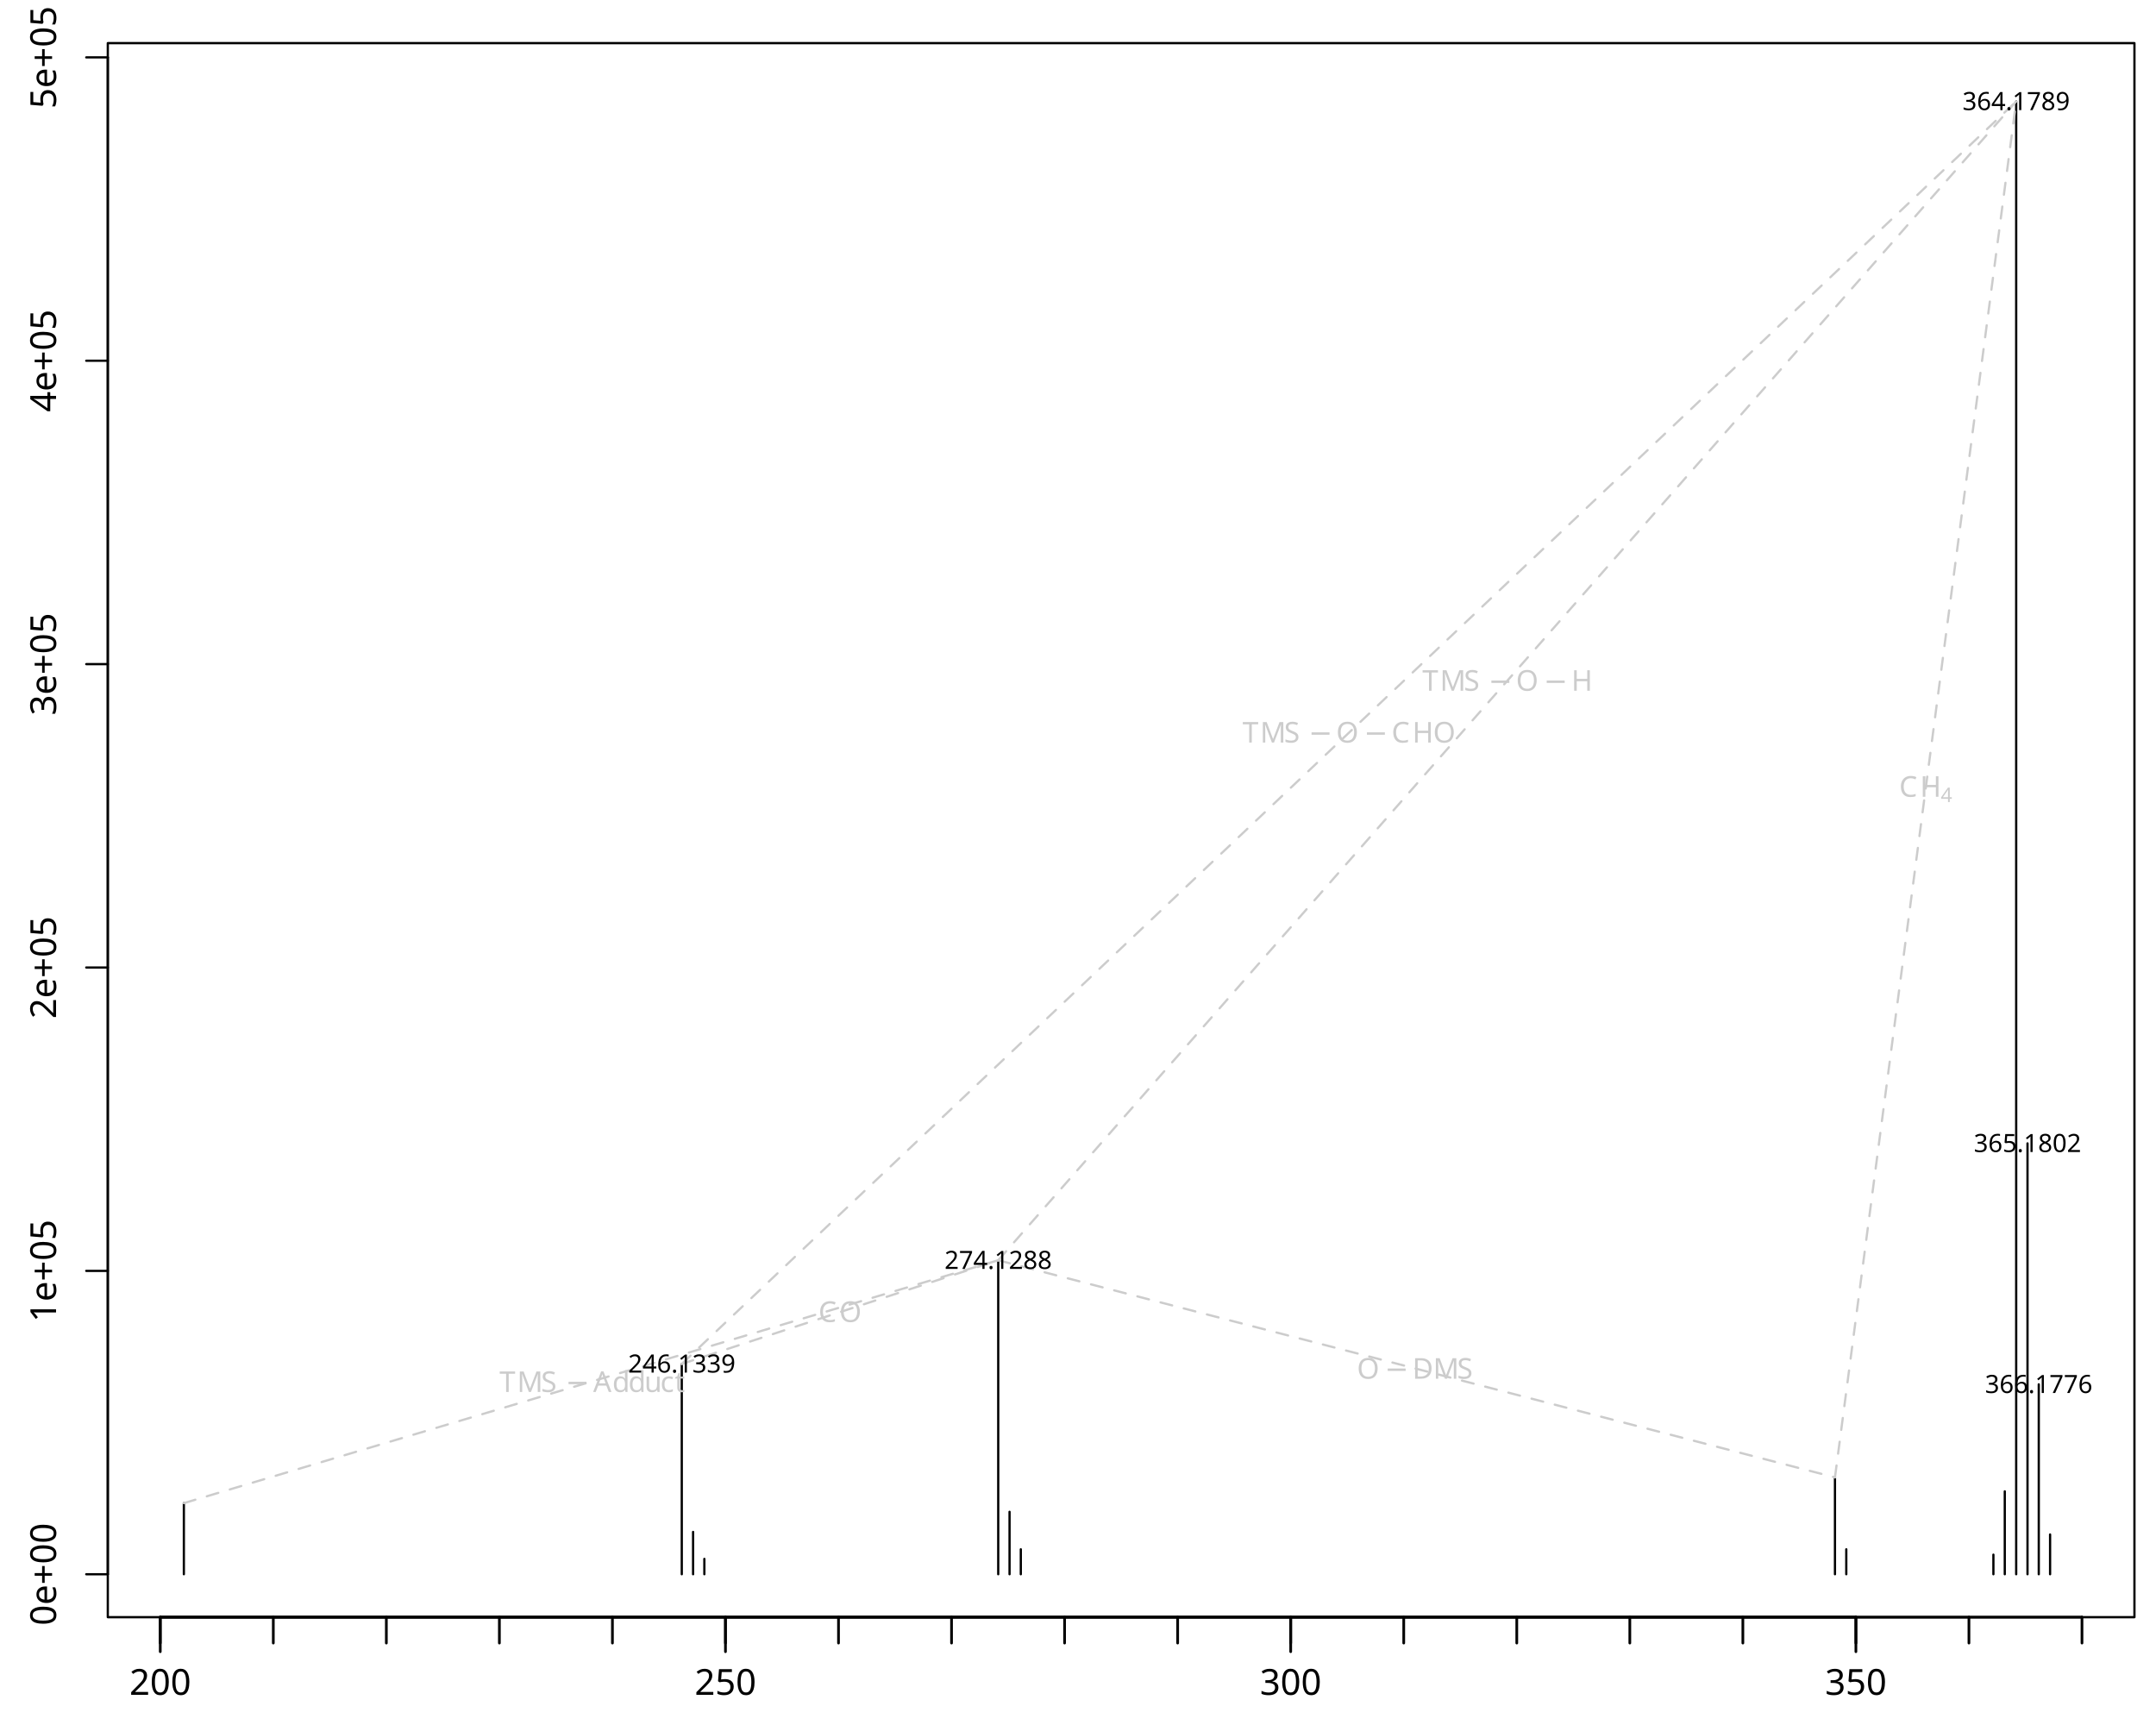
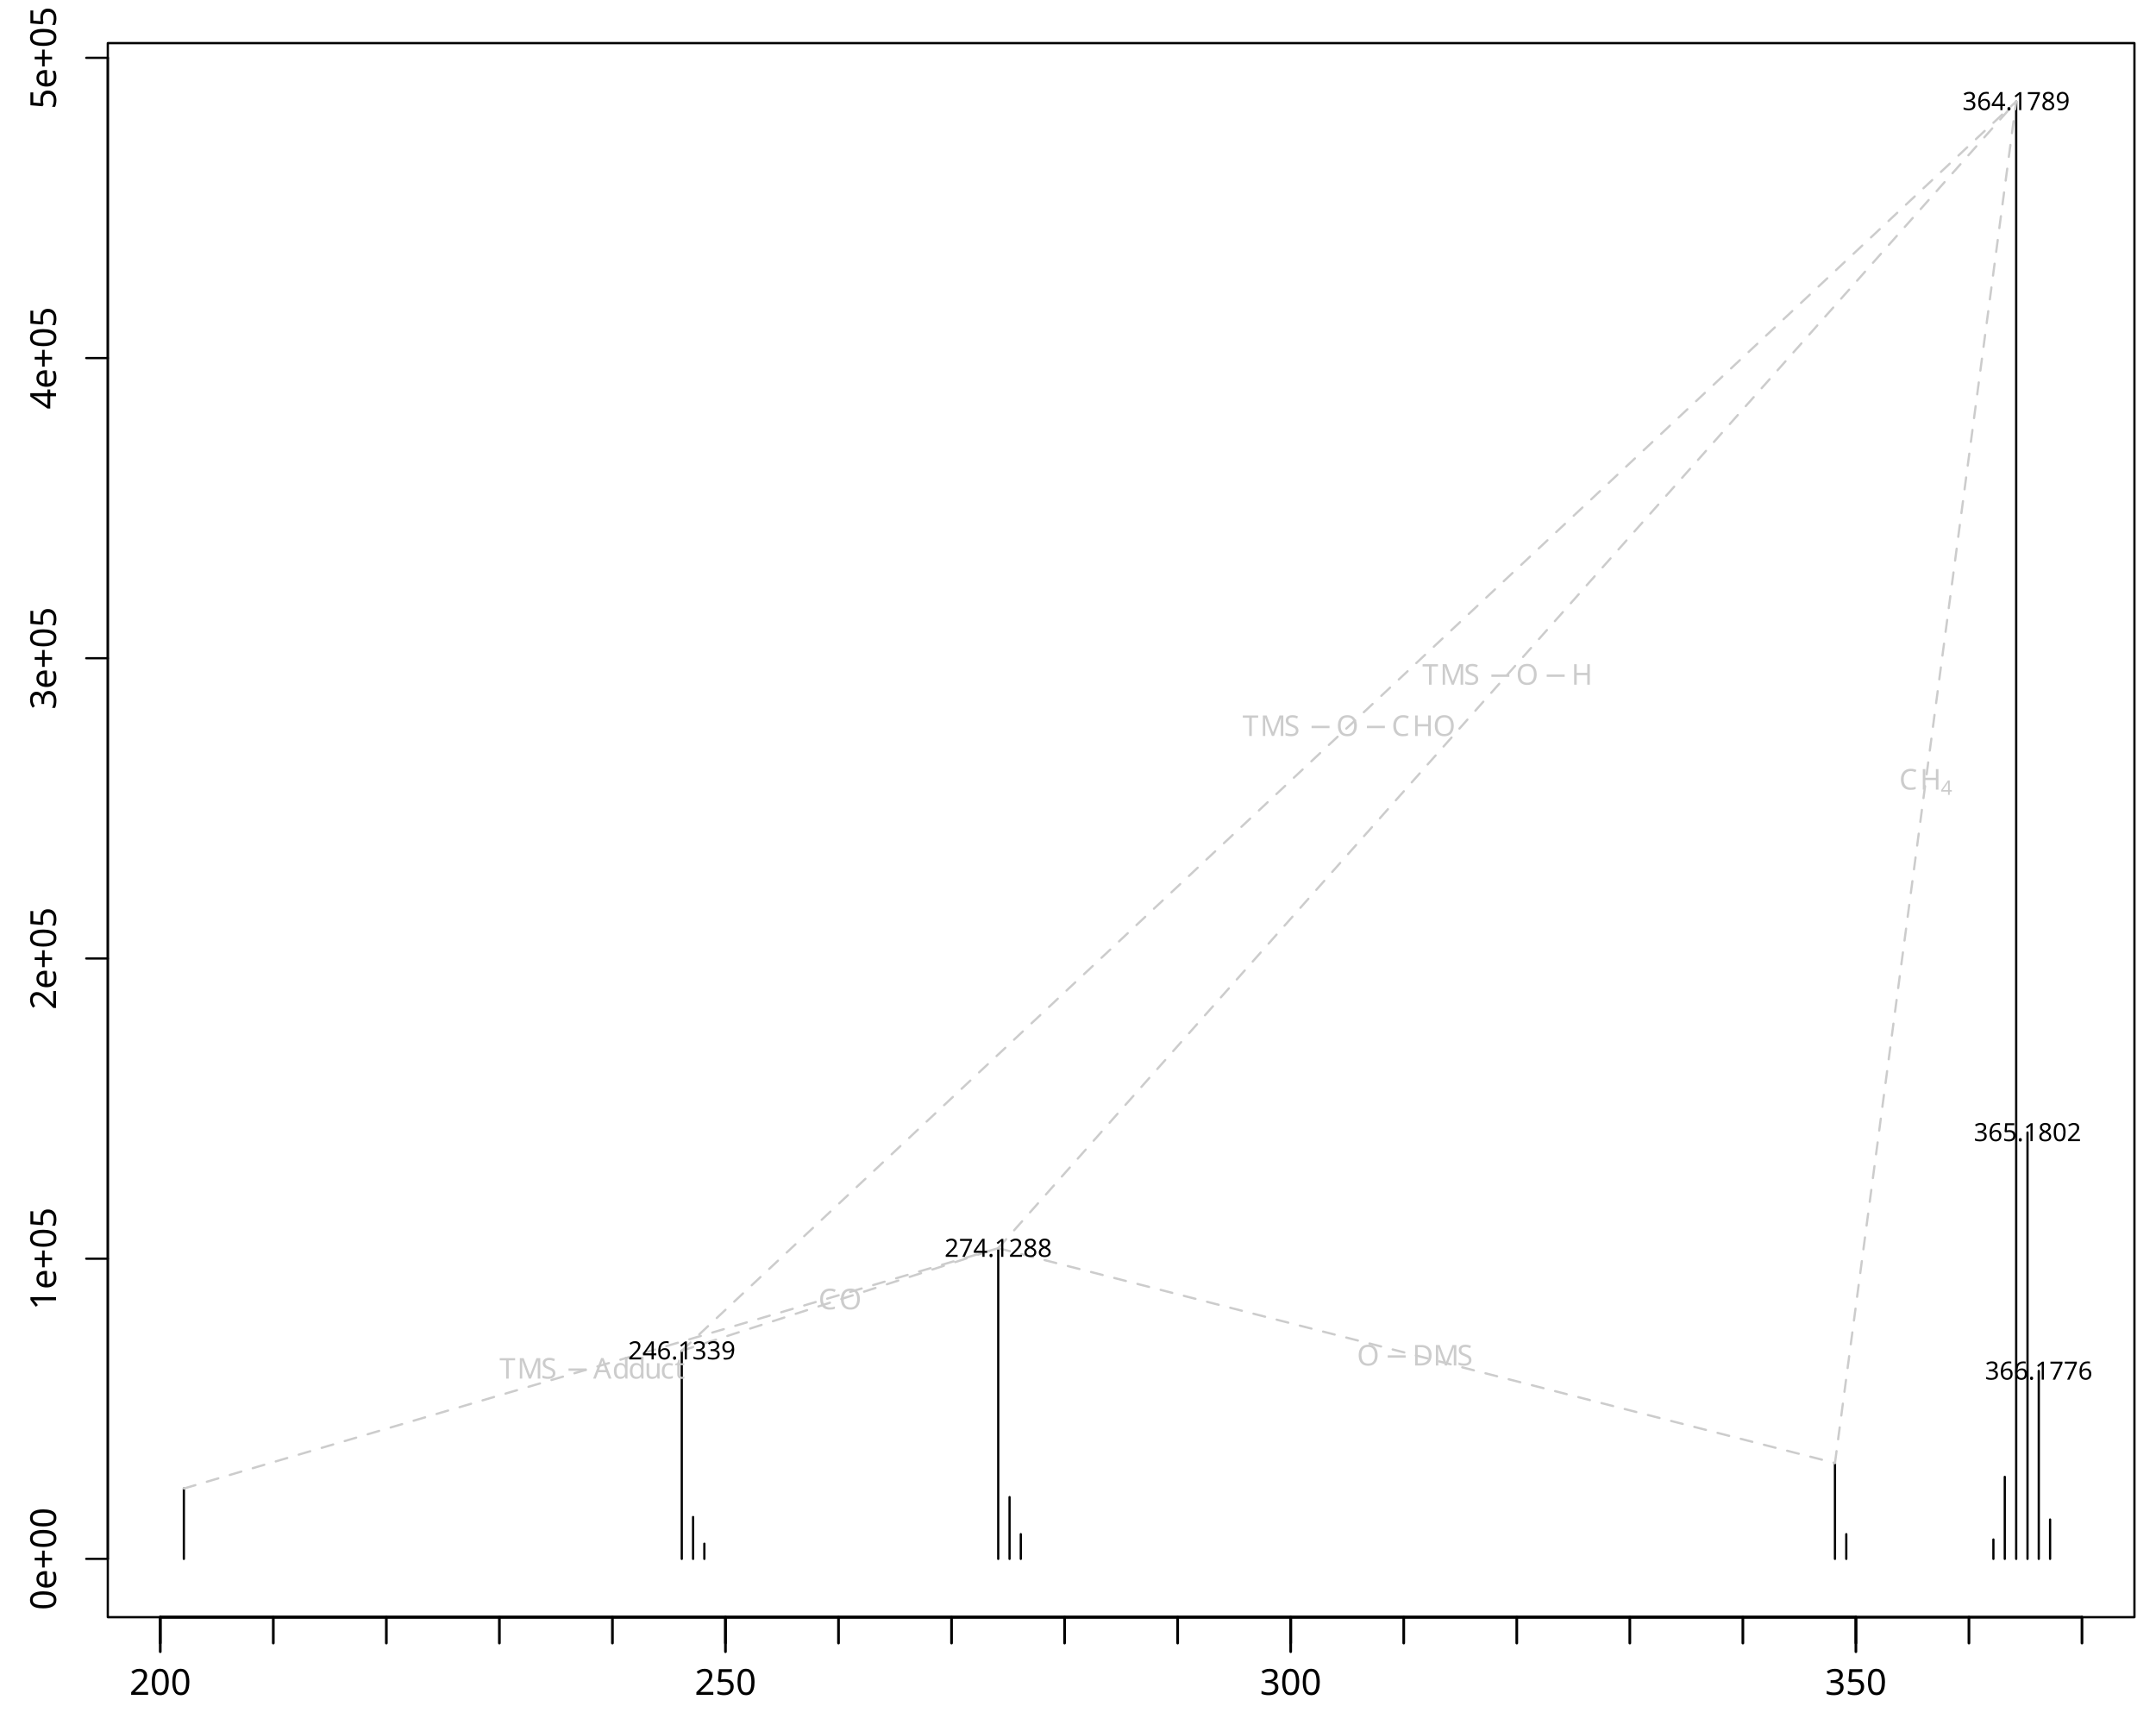
<svg xmlns="http://www.w3.org/2000/svg" class="svglite" data-engine-version="2.0" width="720.00pt" height="576.00pt" viewBox="0 0 720.00 576.00">
  <defs>
    <style type="text/css">
    .svglite line, .svglite polyline, .svglite polygon, .svglite path, .svglite rect, .svglite circle {
      fill: none;
      stroke: #000000;
      stroke-linecap: round;
      stroke-linejoin: round;
      stroke-miterlimit: 10.00;
    }
  </style>
  </defs>
  <rect width="100%" height="100%" style="stroke: none; fill: #FFFFFF;" />
  <defs>
    <clipPath id="cpMC4wMHw3MjAuMDB8MC4wMHw1NzYuMDA=">
      <rect x="0.00" y="0.00" width="720.00" height="576.00" />
    </clipPath>
  </defs>
  <g clip-path="url(#cpMC4wMHw3MjAuMDB8MC4wMHw1NzYuMDA=)">
</g>
  <defs>
    <clipPath id="cpMzYuMDB8NzEyLjgwfDE0LjQwfDU0MC4wMA==">
      <rect x="36.00" y="14.40" width="676.80" height="525.60" />
    </clipPath>
  </defs>
  <g clip-path="url(#cpMzYuMDB8NzEyLjgwfDE0LjQwfDU0MC4wMA==)">
-     <line x1="61.40" y1="525.66" x2="61.40" y2="501.92" style="stroke-width: 0.75;" />
-     <line x1="227.68" y1="525.66" x2="227.68" y2="455.43" style="stroke-width: 0.75;" />
-     <line x1="231.46" y1="525.66" x2="231.46" y2="511.53" style="stroke-width: 0.75;" />
-     <line x1="235.22" y1="525.66" x2="235.22" y2="520.53" style="stroke-width: 0.75;" />
-     <line x1="333.36" y1="525.66" x2="333.36" y2="420.82" style="stroke-width: 0.75;" />
-     <line x1="337.14" y1="525.66" x2="337.14" y2="504.81" style="stroke-width: 0.75;" />
-     <line x1="340.90" y1="525.66" x2="340.90" y2="517.33" style="stroke-width: 0.75;" />
-     <line x1="612.79" y1="525.66" x2="612.79" y2="493.31" style="stroke-width: 0.75;" />
-     <line x1="616.57" y1="525.66" x2="616.57" y2="517.33" style="stroke-width: 0.75;" />
-     <line x1="665.70" y1="525.66" x2="665.70" y2="519.12" style="stroke-width: 0.75;" />
-     <line x1="669.50" y1="525.66" x2="669.50" y2="497.98" style="stroke-width: 0.75;" />
-     <line x1="673.31" y1="525.66" x2="673.31" y2="33.87" style="stroke-width: 0.75;" />
-     <line x1="677.09" y1="525.66" x2="677.09" y2="381.79" style="stroke-width: 0.75;" />
-     <line x1="680.85" y1="525.66" x2="680.85" y2="462.25" style="stroke-width: 0.75;" />
-     <line x1="684.63" y1="525.66" x2="684.63" y2="512.38" style="stroke-width: 0.75;" />
+     <line x1="61.40" y1="520.53" x2="61.40" y2="497.04" style="stroke-width: 0.75;" />
+     <line x1="227.68" y1="520.53" x2="227.68" y2="451.03" style="stroke-width: 0.75;" />
+     <line x1="231.46" y1="520.53" x2="231.46" y2="506.55" style="stroke-width: 0.75;" />
+     <line x1="235.22" y1="520.53" x2="235.22" y2="515.46" style="stroke-width: 0.75;" />
+     <line x1="333.36" y1="520.53" x2="333.36" y2="416.78" style="stroke-width: 0.75;" />
+     <line x1="337.14" y1="520.53" x2="337.14" y2="499.90" style="stroke-width: 0.75;" />
+     <line x1="340.90" y1="520.53" x2="340.90" y2="512.28" style="stroke-width: 0.75;" />
+     <line x1="612.79" y1="520.53" x2="612.79" y2="488.52" style="stroke-width: 0.75;" />
+     <line x1="616.57" y1="520.53" x2="616.57" y2="512.28" style="stroke-width: 0.75;" />
+     <line x1="665.70" y1="520.53" x2="665.70" y2="514.06" style="stroke-width: 0.75;" />
+     <line x1="669.50" y1="520.53" x2="669.50" y2="493.14" style="stroke-width: 0.75;" />
+     <line x1="673.31" y1="520.53" x2="673.31" y2="33.87" style="stroke-width: 0.75;" />
+     <line x1="677.09" y1="520.53" x2="677.09" y2="378.16" style="stroke-width: 0.75;" />
+     <line x1="680.85" y1="520.53" x2="680.85" y2="457.78" style="stroke-width: 0.75;" />
+     <line x1="684.63" y1="520.53" x2="684.63" y2="507.39" style="stroke-width: 0.75;" />
  </g>
  <g clip-path="url(#cpMC4wMHw3MjAuMDB8MC4wMHw1NzYuMDA=)">
-     <line x1="36.00" y1="525.66" x2="36.00" y2="19.16" style="stroke-width: 0.75;" />
-     <line x1="36.00" y1="525.66" x2="28.80" y2="525.66" style="stroke-width: 0.75;" />
-     <line x1="36.00" y1="424.36" x2="28.80" y2="424.36" style="stroke-width: 0.75;" />
-     <line x1="36.00" y1="323.06" x2="28.80" y2="323.06" style="stroke-width: 0.75;" />
-     <line x1="36.00" y1="221.76" x2="28.80" y2="221.76" style="stroke-width: 0.75;" />
-     <line x1="36.00" y1="120.46" x2="28.80" y2="120.46" style="stroke-width: 0.75;" />
-     <line x1="36.00" y1="19.16" x2="28.80" y2="19.16" style="stroke-width: 0.75;" />
-     <text transform="translate(18.72,525.66) rotate(-90)" text-anchor="middle" style="font-size: 12.00px; font-family: sans;" textLength="33.71px" lengthAdjust="spacingAndGlyphs">0e+00</text>
-     <text transform="translate(18.72,424.36) rotate(-90)" text-anchor="middle" style="font-size: 12.00px; font-family: sans;" textLength="33.71px" lengthAdjust="spacingAndGlyphs">1e+05</text>
-     <text transform="translate(18.72,323.06) rotate(-90)" text-anchor="middle" style="font-size: 12.00px; font-family: sans;" textLength="33.71px" lengthAdjust="spacingAndGlyphs">2e+05</text>
-     <text transform="translate(18.72,221.76) rotate(-90)" text-anchor="middle" style="font-size: 12.00px; font-family: sans;" textLength="33.71px" lengthAdjust="spacingAndGlyphs">3e+05</text>
-     <text transform="translate(18.72,120.46) rotate(-90)" text-anchor="middle" style="font-size: 12.00px; font-family: sans;" textLength="33.71px" lengthAdjust="spacingAndGlyphs">4e+05</text>
-     <text transform="translate(18.72,19.16) rotate(-90)" text-anchor="middle" style="font-size: 12.00px; font-family: sans;" textLength="33.71px" lengthAdjust="spacingAndGlyphs">5e+05</text>
+     <line x1="36.00" y1="520.53" x2="36.00" y2="19.31" style="stroke-width: 0.75;" />
+     <line x1="36.00" y1="520.53" x2="28.80" y2="520.53" style="stroke-width: 0.75;" />
+     <line x1="36.00" y1="420.29" x2="28.80" y2="420.29" style="stroke-width: 0.75;" />
+     <line x1="36.00" y1="320.05" x2="28.80" y2="320.05" style="stroke-width: 0.75;" />
+     <line x1="36.00" y1="219.80" x2="28.80" y2="219.80" style="stroke-width: 0.75;" />
+     <line x1="36.00" y1="119.56" x2="28.80" y2="119.56" style="stroke-width: 0.75;" />
+     <line x1="36.00" y1="19.31" x2="28.80" y2="19.31" style="stroke-width: 0.75;" />
+     <text transform="translate(18.72,520.53) rotate(-90)" text-anchor="middle" style="font-size: 12.00px; font-family: sans;" textLength="33.71px" lengthAdjust="spacingAndGlyphs">0e+00</text>
+     <text transform="translate(18.72,420.29) rotate(-90)" text-anchor="middle" style="font-size: 12.00px; font-family: sans;" textLength="33.71px" lengthAdjust="spacingAndGlyphs">1e+05</text>
+     <text transform="translate(18.72,320.05) rotate(-90)" text-anchor="middle" style="font-size: 12.00px; font-family: sans;" textLength="33.71px" lengthAdjust="spacingAndGlyphs">2e+05</text>
+     <text transform="translate(18.72,219.80) rotate(-90)" text-anchor="middle" style="font-size: 12.00px; font-family: sans;" textLength="33.71px" lengthAdjust="spacingAndGlyphs">3e+05</text>
+     <text transform="translate(18.72,119.56) rotate(-90)" text-anchor="middle" style="font-size: 12.00px; font-family: sans;" textLength="33.71px" lengthAdjust="spacingAndGlyphs">4e+05</text>
+     <text transform="translate(18.72,19.31) rotate(-90)" text-anchor="middle" style="font-size: 12.00px; font-family: sans;" textLength="33.71px" lengthAdjust="spacingAndGlyphs">5e+05</text>
    <line x1="53.52" y1="540.00" x2="619.78" y2="540.00" style="stroke-width: 0.90;" />
    <line x1="53.52" y1="540.00" x2="53.52" y2="551.52" style="stroke-width: 0.90;" />
    <line x1="242.27" y1="540.00" x2="242.27" y2="551.52" style="stroke-width: 0.90;" />
    <line x1="431.03" y1="540.00" x2="431.03" y2="551.52" style="stroke-width: 0.90;" />
    <line x1="619.78" y1="540.00" x2="619.78" y2="551.52" style="stroke-width: 0.90;" />
    <text x="53.52" y="565.92" text-anchor="middle" style="font-size: 12.00px; font-family: sans;" textLength="20.02px" lengthAdjust="spacingAndGlyphs">200</text>
    <text x="242.27" y="565.92" text-anchor="middle" style="font-size: 12.00px; font-family: sans;" textLength="20.02px" lengthAdjust="spacingAndGlyphs">250</text>
    <text x="431.03" y="565.92" text-anchor="middle" style="font-size: 12.00px; font-family: sans;" textLength="20.02px" lengthAdjust="spacingAndGlyphs">300</text>
    <text x="619.78" y="565.92" text-anchor="middle" style="font-size: 12.00px; font-family: sans;" textLength="20.02px" lengthAdjust="spacingAndGlyphs">350</text>
    <line x1="53.52" y1="540.00" x2="695.28" y2="540.00" style="stroke-width: 0.90;" />
    <line x1="53.52" y1="540.00" x2="53.52" y2="548.64" style="stroke-width: 0.90;" />
    <line x1="91.27" y1="540.00" x2="91.27" y2="548.64" style="stroke-width: 0.90;" />
    <line x1="129.02" y1="540.00" x2="129.02" y2="548.64" style="stroke-width: 0.90;" />
    <line x1="166.77" y1="540.00" x2="166.77" y2="548.64" style="stroke-width: 0.90;" />
    <line x1="204.52" y1="540.00" x2="204.52" y2="548.64" style="stroke-width: 0.90;" />
    <line x1="242.27" y1="540.00" x2="242.27" y2="548.64" style="stroke-width: 0.90;" />
    <line x1="280.02" y1="540.00" x2="280.02" y2="548.64" style="stroke-width: 0.90;" />
    <line x1="317.77" y1="540.00" x2="317.77" y2="548.64" style="stroke-width: 0.90;" />
    <line x1="355.52" y1="540.00" x2="355.52" y2="548.64" style="stroke-width: 0.90;" />
    <line x1="393.28" y1="540.00" x2="393.28" y2="548.64" style="stroke-width: 0.90;" />
    <line x1="431.03" y1="540.00" x2="431.03" y2="548.64" style="stroke-width: 0.90;" />
    <line x1="468.78" y1="540.00" x2="468.78" y2="548.64" style="stroke-width: 0.90;" />
    <line x1="506.53" y1="540.00" x2="506.53" y2="548.64" style="stroke-width: 0.90;" />
    <line x1="544.28" y1="540.00" x2="544.28" y2="548.64" style="stroke-width: 0.90;" />
    <line x1="582.03" y1="540.00" x2="582.03" y2="548.64" style="stroke-width: 0.90;" />
    <line x1="619.78" y1="540.00" x2="619.78" y2="548.64" style="stroke-width: 0.90;" />
    <line x1="657.53" y1="540.00" x2="657.53" y2="548.64" style="stroke-width: 0.90;" />
    <line x1="695.28" y1="540.00" x2="695.28" y2="548.64" style="stroke-width: 0.90;" />
    <polygon points="36.00,540.00 712.80,540.00 712.80,14.40 36.00,14.40 " style="stroke-width: 0.75; fill: none;" />
  </g>
  <g clip-path="url(#cpMzYuMDB8NzEyLjgwfDE0LjQwfDU0MC4wMA==)">
-     <polyline points="612.79,493.31 673.31,33.87 " style="stroke-width: 0.75; stroke: #CCCCCC; stroke-dasharray: 4.00,4.00;" />
-     <text x="634.24" y="266.05" style="font-size: 9.60px; fill: #CCCCCC; font-family: sans;" textLength="6.94px" lengthAdjust="spacingAndGlyphs">C</text>
-     <text x="641.18" y="266.05" style="font-size: 9.60px; fill: #CCCCCC; font-family: sans;" textLength="6.94px" lengthAdjust="spacingAndGlyphs">H</text>
-     <text x="648.11" y="267.83" style="font-size: 6.72px; fill: #CCCCCC; font-family: sans;" textLength="3.74px" lengthAdjust="spacingAndGlyphs">4</text>
-     <polyline points="333.36,420.82 612.79,493.31 " style="stroke-width: 0.75; stroke: #CCCCCC; stroke-dasharray: 4.00,4.00;" />
-     <text x="453.16" y="460.37" style="font-size: 9.60px; fill: #CCCCCC; font-family: sans;" textLength="7.47px" lengthAdjust="spacingAndGlyphs">O</text>
-     <text x="462.41" y="460.37" style="font-size: 9.60px; fill: #CCCCCC; font-family: sans;" textLength="7.46px" lengthAdjust="spacingAndGlyphs">−</text>
-     <text x="471.65" y="460.37" style="font-size: 9.60px; fill: #CCCCCC; font-family: sans;" textLength="6.94px" lengthAdjust="spacingAndGlyphs">D</text>
-     <text x="478.58" y="460.37" style="font-size: 9.60px; fill: #CCCCCC; font-family: sans;" textLength="8.00px" lengthAdjust="spacingAndGlyphs">M</text>
-     <text x="486.58" y="460.37" style="font-size: 9.60px; fill: #CCCCCC; font-family: sans;" textLength="6.41px" lengthAdjust="spacingAndGlyphs">S</text>
-     <polyline points="227.68,455.43 673.31,33.87 " style="stroke-width: 0.75; stroke: #CCCCCC; stroke-dasharray: 4.00,4.00;" />
-     <text x="414.94" y="247.95" style="font-size: 9.60px; fill: #CCCCCC; font-family: sans;" textLength="5.86px" lengthAdjust="spacingAndGlyphs">T</text>
-     <text x="420.80" y="247.95" style="font-size: 9.60px; fill: #CCCCCC; font-family: sans;" textLength="8.00px" lengthAdjust="spacingAndGlyphs">M</text>
-     <text x="428.80" y="247.95" style="font-size: 9.60px; fill: #CCCCCC; font-family: sans;" textLength="6.41px" lengthAdjust="spacingAndGlyphs">S</text>
-     <text x="436.98" y="247.95" style="font-size: 9.60px; fill: #CCCCCC; font-family: sans;" textLength="7.46px" lengthAdjust="spacingAndGlyphs">−</text>
-     <text x="446.22" y="247.95" style="font-size: 9.60px; fill: #CCCCCC; font-family: sans;" textLength="7.47px" lengthAdjust="spacingAndGlyphs">O</text>
-     <text x="455.47" y="247.95" style="font-size: 9.60px; fill: #CCCCCC; font-family: sans;" textLength="7.46px" lengthAdjust="spacingAndGlyphs">−</text>
-     <text x="464.71" y="247.95" style="font-size: 9.60px; fill: #CCCCCC; font-family: sans;" textLength="6.94px" lengthAdjust="spacingAndGlyphs">C</text>
-     <text x="471.64" y="247.95" style="font-size: 9.60px; fill: #CCCCCC; font-family: sans;" textLength="6.94px" lengthAdjust="spacingAndGlyphs">H</text>
-     <text x="478.58" y="247.95" style="font-size: 9.60px; fill: #CCCCCC; font-family: sans;" textLength="7.47px" lengthAdjust="spacingAndGlyphs">O</text>
-     <polyline points="61.40,501.92 333.36,420.82 " style="stroke-width: 0.75; stroke: #CCCCCC; stroke-dasharray: 4.00,4.00;" />
-     <text x="166.79" y="464.80" style="font-size: 9.60px; fill: #CCCCCC; font-family: sans;" textLength="5.86px" lengthAdjust="spacingAndGlyphs">T</text>
-     <text x="172.66" y="464.80" style="font-size: 9.60px; fill: #CCCCCC; font-family: sans;" textLength="8.00px" lengthAdjust="spacingAndGlyphs">M</text>
-     <text x="180.66" y="464.80" style="font-size: 9.60px; fill: #CCCCCC; font-family: sans;" textLength="6.41px" lengthAdjust="spacingAndGlyphs">S</text>
-     <text x="188.84" y="464.80" style="font-size: 9.60px; fill: #CCCCCC; font-family: sans;" textLength="7.46px" lengthAdjust="spacingAndGlyphs">−</text>
-     <text x="198.08" y="464.80" style="font-size: 9.60px; fill: #CCCCCC; font-family: sans;" textLength="6.41px" lengthAdjust="spacingAndGlyphs">A</text>
-     <text x="204.48" y="464.80" style="font-size: 9.60px; fill: #CCCCCC; font-family: sans;" textLength="5.34px" lengthAdjust="spacingAndGlyphs">d</text>
-     <text x="209.82" y="464.80" style="font-size: 9.60px; fill: #CCCCCC; font-family: sans;" textLength="5.34px" lengthAdjust="spacingAndGlyphs">d</text>
-     <text x="215.16" y="464.80" style="font-size: 9.60px; fill: #CCCCCC; font-family: sans;" textLength="5.34px" lengthAdjust="spacingAndGlyphs">u</text>
-     <text x="220.50" y="464.80" style="font-size: 9.60px; fill: #CCCCCC; font-family: sans;" textLength="4.80px" lengthAdjust="spacingAndGlyphs">c</text>
-     <text x="225.30" y="464.80" style="font-size: 9.60px; fill: #CCCCCC; font-family: sans;" textLength="2.67px" lengthAdjust="spacingAndGlyphs">t</text>
-     <polyline points="333.36,420.82 673.31,33.87 " style="stroke-width: 0.75; stroke: #CCCCCC; stroke-dasharray: 4.00,4.00;" />
-     <text x="474.98" y="230.65" style="font-size: 9.60px; fill: #CCCCCC; font-family: sans;" textLength="5.86px" lengthAdjust="spacingAndGlyphs">T</text>
-     <text x="480.85" y="230.65" style="font-size: 9.60px; fill: #CCCCCC; font-family: sans;" textLength="8.00px" lengthAdjust="spacingAndGlyphs">M</text>
-     <text x="488.85" y="230.65" style="font-size: 9.60px; fill: #CCCCCC; font-family: sans;" textLength="6.41px" lengthAdjust="spacingAndGlyphs">S</text>
-     <text x="497.03" y="230.65" style="font-size: 9.60px; fill: #CCCCCC; font-family: sans;" textLength="7.46px" lengthAdjust="spacingAndGlyphs">−</text>
-     <text x="506.27" y="230.65" style="font-size: 9.60px; fill: #CCCCCC; font-family: sans;" textLength="7.47px" lengthAdjust="spacingAndGlyphs">O</text>
-     <text x="515.51" y="230.65" style="font-size: 9.60px; fill: #CCCCCC; font-family: sans;" textLength="7.46px" lengthAdjust="spacingAndGlyphs">−</text>
-     <text x="524.75" y="230.65" style="font-size: 9.60px; fill: #CCCCCC; font-family: sans;" textLength="6.94px" lengthAdjust="spacingAndGlyphs">H</text>
-     <polyline points="227.68,455.43 333.36,420.82 " style="stroke-width: 0.75; stroke: #CCCCCC; stroke-dasharray: 4.00,4.00;" />
-     <text x="273.32" y="441.43" style="font-size: 9.60px; fill: #CCCCCC; font-family: sans;" textLength="6.94px" lengthAdjust="spacingAndGlyphs">C</text>
-     <text x="280.25" y="441.43" style="font-size: 9.60px; fill: #CCCCCC; font-family: sans;" textLength="7.47px" lengthAdjust="spacingAndGlyphs">O</text>
-     <text x="227.68" y="458.32" text-anchor="middle" style="font-size: 8.40px; font-family: sans;" textLength="35.04px" lengthAdjust="spacingAndGlyphs">246.1339</text>
-     <text x="333.36" y="423.71" text-anchor="middle" style="font-size: 8.40px; font-family: sans;" textLength="35.04px" lengthAdjust="spacingAndGlyphs">274.1288</text>
+     <polyline points="612.79,488.52 673.31,33.87 " style="stroke-width: 0.75; stroke: #CCCCCC; stroke-dasharray: 4.00,4.00;" />
+     <text x="634.24" y="263.66" style="font-size: 9.60px; fill: #CCCCCC; font-family: sans;" textLength="6.94px" lengthAdjust="spacingAndGlyphs">C</text>
+     <text x="641.18" y="263.66" style="font-size: 9.60px; fill: #CCCCCC; font-family: sans;" textLength="6.94px" lengthAdjust="spacingAndGlyphs">H</text>
+     <text x="648.11" y="265.43" style="font-size: 6.72px; fill: #CCCCCC; font-family: sans;" textLength="3.74px" lengthAdjust="spacingAndGlyphs">4</text>
+     <polyline points="333.36,416.78 612.79,488.52 " style="stroke-width: 0.75; stroke: #CCCCCC; stroke-dasharray: 4.00,4.00;" />
+     <text x="453.16" y="455.96" style="font-size: 9.60px; fill: #CCCCCC; font-family: sans;" textLength="7.47px" lengthAdjust="spacingAndGlyphs">O</text>
+     <text x="462.41" y="455.96" style="font-size: 9.60px; fill: #CCCCCC; font-family: sans;" textLength="7.46px" lengthAdjust="spacingAndGlyphs">−</text>
+     <text x="471.65" y="455.96" style="font-size: 9.60px; fill: #CCCCCC; font-family: sans;" textLength="6.94px" lengthAdjust="spacingAndGlyphs">D</text>
+     <text x="478.58" y="455.96" style="font-size: 9.60px; fill: #CCCCCC; font-family: sans;" textLength="8.00px" lengthAdjust="spacingAndGlyphs">M</text>
+     <text x="486.58" y="455.96" style="font-size: 9.60px; fill: #CCCCCC; font-family: sans;" textLength="6.41px" lengthAdjust="spacingAndGlyphs">S</text>
+     <polyline points="227.68,451.03 673.31,33.87 " style="stroke-width: 0.75; stroke: #CCCCCC; stroke-dasharray: 4.00,4.00;" />
+     <text x="414.94" y="245.75" style="font-size: 9.60px; fill: #CCCCCC; font-family: sans;" textLength="5.86px" lengthAdjust="spacingAndGlyphs">T</text>
+     <text x="420.80" y="245.75" style="font-size: 9.60px; fill: #CCCCCC; font-family: sans;" textLength="8.00px" lengthAdjust="spacingAndGlyphs">M</text>
+     <text x="428.80" y="245.75" style="font-size: 9.60px; fill: #CCCCCC; font-family: sans;" textLength="6.41px" lengthAdjust="spacingAndGlyphs">S</text>
+     <text x="436.98" y="245.75" style="font-size: 9.60px; fill: #CCCCCC; font-family: sans;" textLength="7.46px" lengthAdjust="spacingAndGlyphs">−</text>
+     <text x="446.22" y="245.75" style="font-size: 9.60px; fill: #CCCCCC; font-family: sans;" textLength="7.47px" lengthAdjust="spacingAndGlyphs">O</text>
+     <text x="455.47" y="245.75" style="font-size: 9.60px; fill: #CCCCCC; font-family: sans;" textLength="7.46px" lengthAdjust="spacingAndGlyphs">−</text>
+     <text x="464.71" y="245.75" style="font-size: 9.60px; fill: #CCCCCC; font-family: sans;" textLength="6.94px" lengthAdjust="spacingAndGlyphs">C</text>
+     <text x="471.64" y="245.75" style="font-size: 9.60px; fill: #CCCCCC; font-family: sans;" textLength="6.94px" lengthAdjust="spacingAndGlyphs">H</text>
+     <text x="478.58" y="245.75" style="font-size: 9.60px; fill: #CCCCCC; font-family: sans;" textLength="7.47px" lengthAdjust="spacingAndGlyphs">O</text>
+     <polyline points="61.40,497.04 333.36,416.78 " style="stroke-width: 0.75; stroke: #CCCCCC; stroke-dasharray: 4.00,4.00;" />
+     <text x="166.79" y="460.34" style="font-size: 9.60px; fill: #CCCCCC; font-family: sans;" textLength="5.86px" lengthAdjust="spacingAndGlyphs">T</text>
+     <text x="172.66" y="460.34" style="font-size: 9.60px; fill: #CCCCCC; font-family: sans;" textLength="8.00px" lengthAdjust="spacingAndGlyphs">M</text>
+     <text x="180.66" y="460.34" style="font-size: 9.60px; fill: #CCCCCC; font-family: sans;" textLength="6.41px" lengthAdjust="spacingAndGlyphs">S</text>
+     <text x="188.84" y="460.34" style="font-size: 9.60px; fill: #CCCCCC; font-family: sans;" textLength="7.46px" lengthAdjust="spacingAndGlyphs">−</text>
+     <text x="198.08" y="460.34" style="font-size: 9.60px; fill: #CCCCCC; font-family: sans;" textLength="6.41px" lengthAdjust="spacingAndGlyphs">A</text>
+     <text x="204.48" y="460.34" style="font-size: 9.60px; fill: #CCCCCC; font-family: sans;" textLength="5.34px" lengthAdjust="spacingAndGlyphs">d</text>
+     <text x="209.82" y="460.34" style="font-size: 9.60px; fill: #CCCCCC; font-family: sans;" textLength="5.34px" lengthAdjust="spacingAndGlyphs">d</text>
+     <text x="215.16" y="460.34" style="font-size: 9.60px; fill: #CCCCCC; font-family: sans;" textLength="5.34px" lengthAdjust="spacingAndGlyphs">u</text>
+     <text x="220.50" y="460.34" style="font-size: 9.60px; fill: #CCCCCC; font-family: sans;" textLength="4.80px" lengthAdjust="spacingAndGlyphs">c</text>
+     <text x="225.30" y="460.34" style="font-size: 9.60px; fill: #CCCCCC; font-family: sans;" textLength="2.67px" lengthAdjust="spacingAndGlyphs">t</text>
+     <polyline points="333.36,416.78 673.31,33.87 " style="stroke-width: 0.75; stroke: #CCCCCC; stroke-dasharray: 4.00,4.00;" />
+     <text x="474.98" y="228.63" style="font-size: 9.60px; fill: #CCCCCC; font-family: sans;" textLength="5.86px" lengthAdjust="spacingAndGlyphs">T</text>
+     <text x="480.85" y="228.63" style="font-size: 9.60px; fill: #CCCCCC; font-family: sans;" textLength="8.00px" lengthAdjust="spacingAndGlyphs">M</text>
+     <text x="488.85" y="228.63" style="font-size: 9.60px; fill: #CCCCCC; font-family: sans;" textLength="6.41px" lengthAdjust="spacingAndGlyphs">S</text>
+     <text x="497.03" y="228.63" style="font-size: 9.60px; fill: #CCCCCC; font-family: sans;" textLength="7.46px" lengthAdjust="spacingAndGlyphs">−</text>
+     <text x="506.27" y="228.63" style="font-size: 9.60px; fill: #CCCCCC; font-family: sans;" textLength="7.47px" lengthAdjust="spacingAndGlyphs">O</text>
+     <text x="515.51" y="228.63" style="font-size: 9.60px; fill: #CCCCCC; font-family: sans;" textLength="7.46px" lengthAdjust="spacingAndGlyphs">−</text>
+     <text x="524.75" y="228.63" style="font-size: 9.60px; fill: #CCCCCC; font-family: sans;" textLength="6.94px" lengthAdjust="spacingAndGlyphs">H</text>
+     <polyline points="227.68,451.03 333.36,416.78 " style="stroke-width: 0.75; stroke: #CCCCCC; stroke-dasharray: 4.00,4.00;" />
+     <text x="273.32" y="437.21" style="font-size: 9.60px; fill: #CCCCCC; font-family: sans;" textLength="6.94px" lengthAdjust="spacingAndGlyphs">C</text>
+     <text x="280.25" y="437.21" style="font-size: 9.60px; fill: #CCCCCC; font-family: sans;" textLength="7.47px" lengthAdjust="spacingAndGlyphs">O</text>
+     <text x="227.68" y="453.92" text-anchor="middle" style="font-size: 8.40px; font-family: sans;" textLength="35.04px" lengthAdjust="spacingAndGlyphs">246.1339</text>
+     <text x="333.36" y="419.68" text-anchor="middle" style="font-size: 8.40px; font-family: sans;" textLength="35.04px" lengthAdjust="spacingAndGlyphs">274.1288</text>
    <text x="673.31" y="36.76" text-anchor="middle" style="font-size: 8.40px; font-family: sans;" textLength="35.04px" lengthAdjust="spacingAndGlyphs">364.1789</text>
-     <text x="677.09" y="384.68" text-anchor="middle" style="font-size: 8.40px; font-family: sans;" textLength="35.04px" lengthAdjust="spacingAndGlyphs">365.1802</text>
-     <text x="680.85" y="465.15" text-anchor="middle" style="font-size: 8.40px; font-family: sans;" textLength="35.04px" lengthAdjust="spacingAndGlyphs">366.1776</text>
+     <text x="677.09" y="381.05" text-anchor="middle" style="font-size: 8.40px; font-family: sans;" textLength="35.04px" lengthAdjust="spacingAndGlyphs">365.1802</text>
+     <text x="680.85" y="460.68" text-anchor="middle" style="font-size: 8.40px; font-family: sans;" textLength="35.04px" lengthAdjust="spacingAndGlyphs">366.1776</text>
  </g>
</svg>
